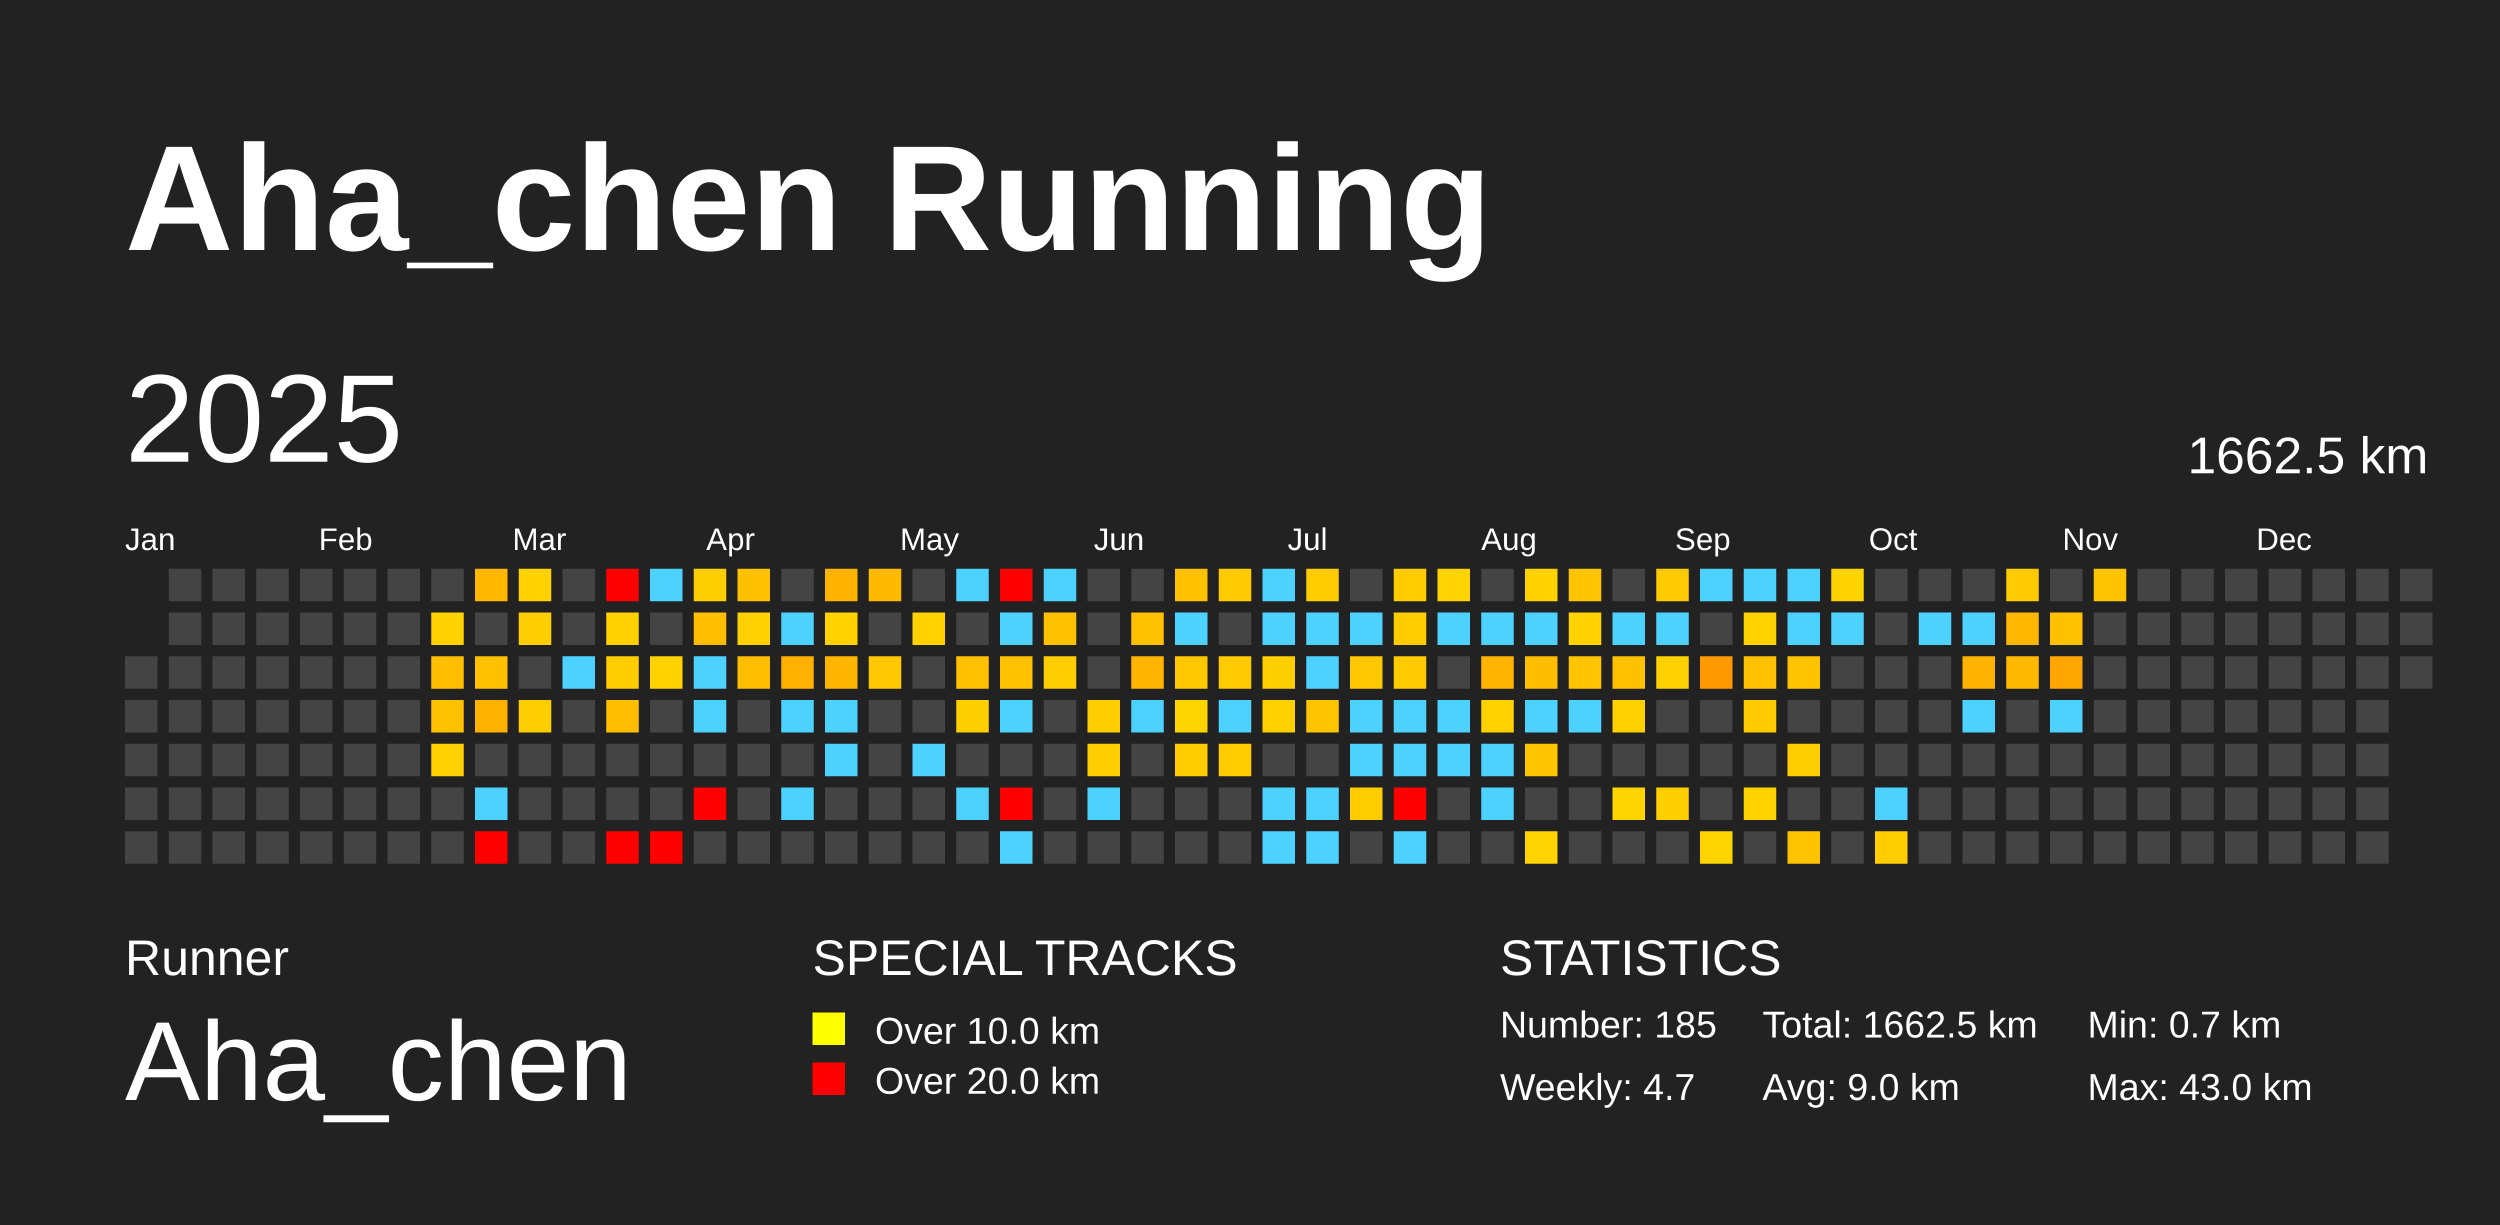
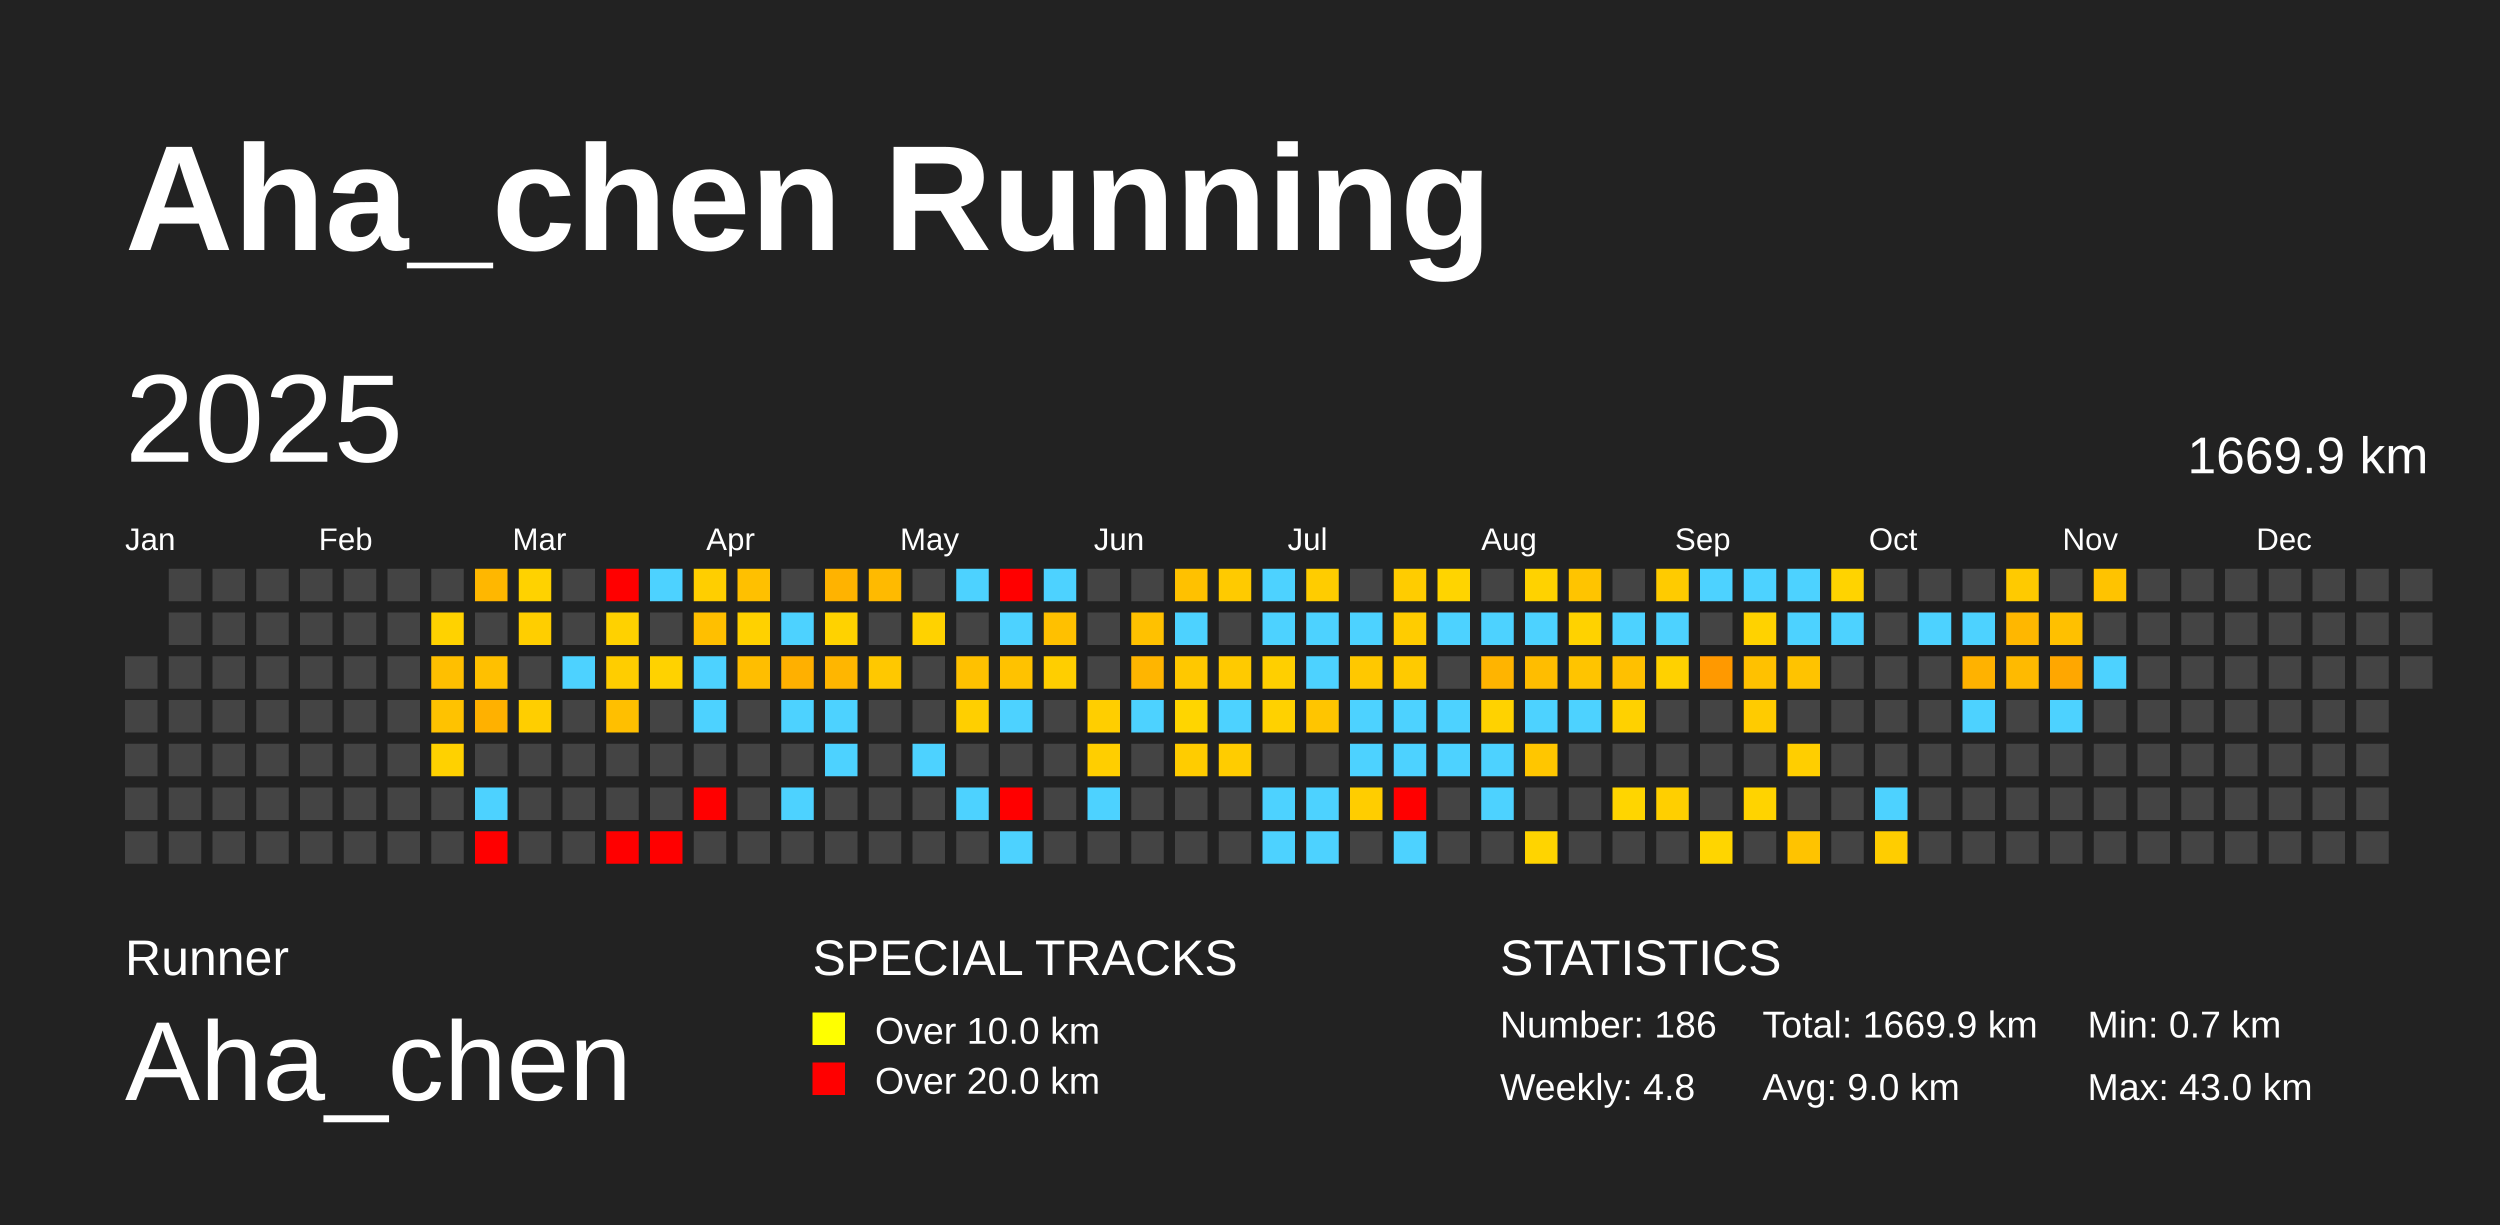
<svg xmlns="http://www.w3.org/2000/svg" baseProfile="full" height="98mm" version="1.1" viewBox="0,0,200,98" width="200mm">
  <defs />
  <rect fill="#222222" height="98" width="200" x="0" y="0" />
  <text fill="#FFFFFF" style="font-size:12px; font-family:Arial; font-weight:bold;" x="10" y="20">Aha_chen Running</text>
  <text fill="#FFFFFF" style="font-size:4px; font-family:Arial" x="10" y="78">Runner</text>
  <text fill="#FFFFFF" style="font-size:9px; font-family:Arial" x="10" y="88">Aha_chen</text>
  <text fill="#FFFFFF" style="font-size:4px; font-family:Arial" x="65" y="78">SPECIAL TRACKS</text>
  <rect fill="yellow" height="2.6" width="2.6" x="65" y="81" />
  <text fill="#FFFFFF" style="font-size:3px; font-family:Arial" x="70" y="83.5">Over 10.0 km</text>
  <rect fill="red" height="2.6" width="2.6" x="65" y="85" />
  <text fill="#FFFFFF" style="font-size:3px; font-family:Arial" x="70" y="87.5">Over 20.0 km</text>
  <text fill="#FFFFFF" style="font-size:4px; font-family:Arial" x="120" y="78">STATISTICS</text>
-   <text fill="#FFFFFF" style="font-size:3px; font-family:Arial" x="120" y="83">Number: 185</text>
-   <text fill="#FFFFFF" style="font-size:3px; font-family:Arial" x="120" y="88">Weekly: 4.7</text>
-   <text fill="#FFFFFF" style="font-size:3px; font-family:Arial" x="141" y="83">Total: 1662.5 km</text>
+   <text fill="#FFFFFF" style="font-size:3px; font-family:Arial" x="120" y="83">Number: 186</text>
+   <text fill="#FFFFFF" style="font-size:3px; font-family:Arial" x="120" y="88">Weekly: 4.8</text>
+   <text fill="#FFFFFF" style="font-size:3px; font-family:Arial" x="141" y="83">Total: 1669.9 km</text>
  <text fill="#FFFFFF" style="font-size:3px; font-family:Arial" x="141" y="88">Avg: 9.0 km</text>
  <text fill="#FFFFFF" style="font-size:3px; font-family:Arial" x="167" y="83">Min: 0.7 km</text>
  <text fill="#FFFFFF" style="font-size:3px; font-family:Arial" x="167" y="88">Max: 43.0 km</text>
  <text dominant-baseline="hanging" fill="#FFFFFF" style="font-size:10.0px; font-family:Arial;" x="10" y="30">2025</text>
-   <text dominant-baseline="hanging" fill="#FFFFFF" style="font-size:4.125px; font-family:Arial;" x="175" y="35">1662.5 km</text>
+   <text dominant-baseline="hanging" fill="#FFFFFF" style="font-size:4.125px; font-family:Arial;" x="175" y="35">1669.9 km</text>
  <text fill="#FFFFFF" style="font-size:2.5px; font-family:Arial" x="10.0" y="44">Jan</text>
  <text fill="#FFFFFF" style="font-size:2.5px; font-family:Arial" x="25.5" y="44">Feb</text>
  <text fill="#FFFFFF" style="font-size:2.5px; font-family:Arial" x="41.0" y="44">Mar</text>
  <text fill="#FFFFFF" style="font-size:2.5px; font-family:Arial" x="56.5" y="44">Apr</text>
  <text fill="#FFFFFF" style="font-size:2.5px; font-family:Arial" x="72.0" y="44">May</text>
  <text fill="#FFFFFF" style="font-size:2.5px; font-family:Arial" x="87.5" y="44">Jun</text>
  <text fill="#FFFFFF" style="font-size:2.5px; font-family:Arial" x="103.0" y="44">Jul</text>
  <text fill="#FFFFFF" style="font-size:2.5px; font-family:Arial" x="118.5" y="44">Aug</text>
  <text fill="#FFFFFF" style="font-size:2.5px; font-family:Arial" x="134.0" y="44">Sep</text>
  <text fill="#FFFFFF" style="font-size:2.5px; font-family:Arial" x="149.5" y="44">Oct</text>
  <text fill="#FFFFFF" style="font-size:2.5px; font-family:Arial" x="165.0" y="44">Nov</text>
  <text fill="#FFFFFF" style="font-size:2.5px; font-family:Arial" x="180.5" y="44">Dec</text>
  <rect fill="#444444" height="2.6" width="2.6" x="10.0" y="52.5" />
  <rect fill="#444444" height="2.6" width="2.6" x="10.0" y="56.0" />
  <rect fill="#444444" height="2.6" width="2.6" x="10.0" y="59.5" />
  <rect fill="#444444" height="2.6" width="2.6" x="10.0" y="63.0" />
  <rect fill="#444444" height="2.6" width="2.6" x="10.0" y="66.5" />
  <rect fill="#444444" height="2.6" width="2.6" x="13.5" y="45.5" />
  <rect fill="#444444" height="2.6" width="2.6" x="13.5" y="49.0" />
  <rect fill="#444444" height="2.6" width="2.6" x="13.5" y="52.5" />
  <rect fill="#444444" height="2.6" width="2.6" x="13.5" y="56.0" />
  <rect fill="#444444" height="2.6" width="2.6" x="13.5" y="59.5" />
  <rect fill="#444444" height="2.6" width="2.6" x="13.5" y="63.0" />
  <rect fill="#444444" height="2.6" width="2.6" x="13.5" y="66.5" />
  <rect fill="#444444" height="2.6" width="2.6" x="17.0" y="45.5" />
  <rect fill="#444444" height="2.6" width="2.6" x="17.0" y="49.0" />
  <rect fill="#444444" height="2.6" width="2.6" x="17.0" y="52.5" />
  <rect fill="#444444" height="2.6" width="2.6" x="17.0" y="56.0" />
  <rect fill="#444444" height="2.6" width="2.6" x="17.0" y="59.5" />
  <rect fill="#444444" height="2.6" width="2.6" x="17.0" y="63.0" />
  <rect fill="#444444" height="2.6" width="2.6" x="17.0" y="66.5" />
  <rect fill="#444444" height="2.6" width="2.6" x="20.5" y="45.5" />
  <rect fill="#444444" height="2.6" width="2.6" x="20.5" y="49.0" />
  <rect fill="#444444" height="2.6" width="2.6" x="20.5" y="52.5" />
  <rect fill="#444444" height="2.6" width="2.6" x="20.5" y="56.0" />
  <rect fill="#444444" height="2.6" width="2.6" x="20.5" y="59.5" />
  <rect fill="#444444" height="2.6" width="2.6" x="20.5" y="63.0" />
  <rect fill="#444444" height="2.6" width="2.6" x="20.5" y="66.5" />
  <rect fill="#444444" height="2.6" width="2.6" x="24.0" y="45.5" />
  <rect fill="#444444" height="2.6" width="2.6" x="24.0" y="49.0" />
  <rect fill="#444444" height="2.6" width="2.6" x="24.0" y="52.5" />
  <rect fill="#444444" height="2.6" width="2.6" x="24.0" y="56.0" />
  <rect fill="#444444" height="2.6" width="2.6" x="24.0" y="59.5" />
  <rect fill="#444444" height="2.6" width="2.6" x="24.0" y="63.0" />
  <rect fill="#444444" height="2.6" width="2.6" x="24.0" y="66.5" />
  <rect fill="#444444" height="2.6" width="2.6" x="27.5" y="45.5" />
  <rect fill="#444444" height="2.6" width="2.6" x="27.5" y="49.0" />
  <rect fill="#444444" height="2.6" width="2.6" x="27.5" y="52.5" />
  <rect fill="#444444" height="2.6" width="2.6" x="27.5" y="56.0" />
  <rect fill="#444444" height="2.6" width="2.6" x="27.5" y="59.5" />
  <rect fill="#444444" height="2.6" width="2.6" x="27.5" y="63.0" />
  <rect fill="#444444" height="2.6" width="2.6" x="27.5" y="66.5" />
  <rect fill="#444444" height="2.6" width="2.6" x="31.0" y="45.5" />
  <rect fill="#444444" height="2.6" width="2.6" x="31.0" y="49.0" />
  <rect fill="#444444" height="2.6" width="2.6" x="31.0" y="52.5" />
  <rect fill="#444444" height="2.6" width="2.6" x="31.0" y="56.0" />
  <rect fill="#444444" height="2.6" width="2.6" x="31.0" y="59.5" />
  <rect fill="#444444" height="2.6" width="2.6" x="31.0" y="63.0" />
  <rect fill="#444444" height="2.6" width="2.6" x="31.0" y="66.5" />
  <rect fill="#444444" height="2.6" width="2.6" x="34.5" y="45.5" />
  <rect fill="#ffd200" height="2.6" width="2.6" x="34.5" y="49.0" />
  <rect fill="#ffbf00" height="2.6" width="2.6" x="34.5" y="52.5" />
  <rect fill="#ffc200" height="2.6" width="2.6" x="34.5" y="56.0" />
  <rect fill="#ffd100" height="2.6" width="2.6" x="34.5" y="59.5" />
  <rect fill="#444444" height="2.6" width="2.6" x="34.5" y="63.0" />
  <rect fill="#444444" height="2.6" width="2.6" x="34.5" y="66.5" />
  <rect fill="#ffb700" height="2.6" width="2.6" x="38.0" y="45.5" />
  <rect fill="#444444" height="2.6" width="2.6" x="38.0" y="49.0" />
  <rect fill="#ffc000" height="2.6" width="2.6" x="38.0" y="52.5" />
  <rect fill="#ffb100" height="2.6" width="2.6" x="38.0" y="56.0" />
  <rect fill="#444444" height="2.6" width="2.6" x="38.0" y="59.5" />
  <rect fill="#4dd2ff" height="2.6" width="2.6" x="38.0" y="63.0" />
  <rect fill="red" height="2.6" width="2.6" x="38.0" y="66.5" />
  <rect fill="#ffd200" height="2.6" width="2.6" x="41.5" y="45.5" />
  <rect fill="#ffce00" height="2.6" width="2.6" x="41.5" y="49.0" />
  <rect fill="#444444" height="2.6" width="2.6" x="41.5" y="52.5" />
  <rect fill="#ffce00" height="2.6" width="2.6" x="41.5" y="56.0" />
  <rect fill="#444444" height="2.6" width="2.6" x="41.5" y="59.5" />
  <rect fill="#444444" height="2.6" width="2.6" x="41.5" y="63.0" />
  <rect fill="#444444" height="2.6" width="2.6" x="41.5" y="66.5" />
  <rect fill="#444444" height="2.6" width="2.6" x="45.0" y="45.5" />
  <rect fill="#444444" height="2.6" width="2.6" x="45.0" y="49.0" />
  <rect fill="#4dd2ff" height="2.6" width="2.6" x="45.0" y="52.5" />
  <rect fill="#444444" height="2.6" width="2.6" x="45.0" y="56.0" />
  <rect fill="#444444" height="2.6" width="2.6" x="45.0" y="59.5" />
  <rect fill="#444444" height="2.6" width="2.6" x="45.0" y="63.0" />
  <rect fill="#444444" height="2.6" width="2.6" x="45.0" y="66.5" />
  <rect fill="red" height="2.6" width="2.6" x="48.5" y="45.5" />
  <rect fill="#ffd100" height="2.6" width="2.6" x="48.5" y="49.0" />
  <rect fill="#ffcd00" height="2.6" width="2.6" x="48.5" y="52.5" />
  <rect fill="#ffbf00" height="2.6" width="2.6" x="48.5" y="56.0" />
  <rect fill="#444444" height="2.6" width="2.6" x="48.5" y="59.5" />
  <rect fill="#444444" height="2.6" width="2.6" x="48.5" y="63.0" />
  <rect fill="red" height="2.6" width="2.6" x="48.5" y="66.5" />
  <rect fill="#4dd2ff" height="2.6" width="2.6" x="52.0" y="45.5" />
  <rect fill="#444444" height="2.6" width="2.6" x="52.0" y="49.0" />
  <rect fill="#ffd200" height="2.6" width="2.6" x="52.0" y="52.5" />
  <rect fill="#444444" height="2.6" width="2.6" x="52.0" y="56.0" />
  <rect fill="#444444" height="2.6" width="2.6" x="52.0" y="59.5" />
  <rect fill="#444444" height="2.6" width="2.6" x="52.0" y="63.0" />
  <rect fill="red" height="2.6" width="2.6" x="52.0" y="66.5" />
  <rect fill="#ffce00" height="2.6" width="2.6" x="55.5" y="45.5" />
  <rect fill="#ffbf00" height="2.6" width="2.6" x="55.5" y="49.0" />
  <rect fill="#4dd2ff" height="2.6" width="2.6" x="55.5" y="52.5" />
  <rect fill="#4dd2ff" height="2.6" width="2.6" x="55.5" y="56.0" />
  <rect fill="#444444" height="2.6" width="2.6" x="55.5" y="59.5" />
  <rect fill="red" height="2.6" width="2.6" x="55.5" y="63.0" />
  <rect fill="#444444" height="2.6" width="2.6" x="55.5" y="66.5" />
  <rect fill="#ffc000" height="2.6" width="2.6" x="59.0" y="45.5" />
  <rect fill="#ffd100" height="2.6" width="2.6" x="59.0" y="49.0" />
  <rect fill="#ffbe00" height="2.6" width="2.6" x="59.0" y="52.5" />
  <rect fill="#444444" height="2.6" width="2.6" x="59.0" y="56.0" />
  <rect fill="#444444" height="2.6" width="2.6" x="59.0" y="59.5" />
  <rect fill="#444444" height="2.6" width="2.6" x="59.0" y="63.0" />
  <rect fill="#444444" height="2.6" width="2.6" x="59.0" y="66.5" />
  <rect fill="#444444" height="2.6" width="2.6" x="62.5" y="45.5" />
  <rect fill="#4dd2ff" height="2.6" width="2.6" x="62.5" y="49.0" />
  <rect fill="#ffb000" height="2.6" width="2.6" x="62.5" y="52.5" />
  <rect fill="#4dd2ff" height="2.6" width="2.6" x="62.5" y="56.0" />
  <rect fill="#444444" height="2.6" width="2.6" x="62.5" y="59.5" />
  <rect fill="#4dd2ff" height="2.6" width="2.6" x="62.5" y="63.0" />
  <rect fill="#444444" height="2.6" width="2.6" x="62.5" y="66.5" />
  <rect fill="#ffb300" height="2.6" width="2.6" x="66.0" y="45.5" />
  <rect fill="#ffd200" height="2.6" width="2.6" x="66.0" y="49.0" />
  <rect fill="#ffb600" height="2.6" width="2.6" x="66.0" y="52.5" />
  <rect fill="#4dd2ff" height="2.6" width="2.6" x="66.0" y="56.0" />
  <rect fill="#4dd2ff" height="2.6" width="2.6" x="66.0" y="59.5" />
  <rect fill="#444444" height="2.6" width="2.6" x="66.0" y="63.0" />
  <rect fill="#444444" height="2.6" width="2.6" x="66.0" y="66.5" />
  <rect fill="#ffba00" height="2.6" width="2.6" x="69.5" y="45.5" />
  <rect fill="#444444" height="2.6" width="2.6" x="69.5" y="49.0" />
  <rect fill="#ffc800" height="2.6" width="2.6" x="69.5" y="52.5" />
  <rect fill="#444444" height="2.6" width="2.6" x="69.5" y="56.0" />
  <rect fill="#444444" height="2.6" width="2.6" x="69.5" y="59.5" />
  <rect fill="#444444" height="2.6" width="2.6" x="69.5" y="63.0" />
  <rect fill="#444444" height="2.6" width="2.6" x="69.5" y="66.5" />
  <rect fill="#444444" height="2.6" width="2.6" x="73.0" y="45.5" />
  <rect fill="#ffd200" height="2.6" width="2.6" x="73.0" y="49.0" />
  <rect fill="#444444" height="2.6" width="2.6" x="73.0" y="52.5" />
  <rect fill="#444444" height="2.6" width="2.6" x="73.0" y="56.0" />
  <rect fill="#4dd2ff" height="2.6" width="2.6" x="73.0" y="59.5" />
  <rect fill="#444444" height="2.6" width="2.6" x="73.0" y="63.0" />
  <rect fill="#444444" height="2.6" width="2.6" x="73.0" y="66.5" />
  <rect fill="#4dd2ff" height="2.6" width="2.6" x="76.5" y="45.5" />
  <rect fill="#444444" height="2.6" width="2.6" x="76.5" y="49.0" />
  <rect fill="#ffc100" height="2.6" width="2.6" x="76.5" y="52.5" />
  <rect fill="#ffcf00" height="2.6" width="2.6" x="76.5" y="56.0" />
  <rect fill="#444444" height="2.6" width="2.6" x="76.5" y="59.5" />
  <rect fill="#4dd2ff" height="2.6" width="2.6" x="76.5" y="63.0" />
  <rect fill="#444444" height="2.6" width="2.6" x="76.5" y="66.5" />
  <rect fill="red" height="2.6" width="2.6" x="80.0" y="45.5" />
  <rect fill="#4dd2ff" height="2.6" width="2.6" x="80.0" y="49.0" />
  <rect fill="#ffc200" height="2.6" width="2.6" x="80.0" y="52.5" />
  <rect fill="#4dd2ff" height="2.6" width="2.6" x="80.0" y="56.0" />
  <rect fill="#444444" height="2.6" width="2.6" x="80.0" y="59.5" />
  <rect fill="red" height="2.6" width="2.6" x="80.0" y="63.0" />
  <rect fill="#4dd2ff" height="2.6" width="2.6" x="80.0" y="66.5" />
  <rect fill="#4dd2ff" height="2.6" width="2.6" x="83.5" y="45.5" />
  <rect fill="#ffc000" height="2.6" width="2.6" x="83.5" y="49.0" />
  <rect fill="#ffce00" height="2.6" width="2.6" x="83.5" y="52.5" />
  <rect fill="#444444" height="2.6" width="2.6" x="83.5" y="56.0" />
  <rect fill="#444444" height="2.6" width="2.6" x="83.5" y="59.5" />
  <rect fill="#444444" height="2.6" width="2.6" x="83.5" y="63.0" />
  <rect fill="#444444" height="2.6" width="2.6" x="83.5" y="66.5" />
  <rect fill="#444444" height="2.6" width="2.6" x="87.0" y="45.5" />
  <rect fill="#444444" height="2.6" width="2.6" x="87.0" y="49.0" />
  <rect fill="#444444" height="2.6" width="2.6" x="87.0" y="52.5" />
  <rect fill="#ffce00" height="2.6" width="2.6" x="87.0" y="56.0" />
  <rect fill="#ffce00" height="2.6" width="2.6" x="87.0" y="59.5" />
  <rect fill="#4dd2ff" height="2.6" width="2.6" x="87.0" y="63.0" />
  <rect fill="#444444" height="2.6" width="2.6" x="87.0" y="66.5" />
  <rect fill="#444444" height="2.6" width="2.6" x="90.5" y="45.5" />
  <rect fill="#ffc100" height="2.6" width="2.6" x="90.5" y="49.0" />
  <rect fill="#ffb500" height="2.6" width="2.6" x="90.5" y="52.5" />
  <rect fill="#4dd2ff" height="2.6" width="2.6" x="90.5" y="56.0" />
  <rect fill="#444444" height="2.6" width="2.6" x="90.5" y="59.5" />
  <rect fill="#444444" height="2.6" width="2.6" x="90.5" y="63.0" />
  <rect fill="#444444" height="2.6" width="2.6" x="90.5" y="66.5" />
  <rect fill="#ffc100" height="2.6" width="2.6" x="94.0" y="45.5" />
  <rect fill="#4dd2ff" height="2.6" width="2.6" x="94.0" y="49.0" />
  <rect fill="#ffc800" height="2.6" width="2.6" x="94.0" y="52.5" />
  <rect fill="#ffd500" height="2.6" width="2.6" x="94.0" y="56.0" />
  <rect fill="#ffcc00" height="2.6" width="2.6" x="94.0" y="59.5" />
  <rect fill="#444444" height="2.6" width="2.6" x="94.0" y="63.0" />
  <rect fill="#444444" height="2.6" width="2.6" x="94.0" y="66.5" />
  <rect fill="#ffca00" height="2.6" width="2.6" x="97.5" y="45.5" />
  <rect fill="#444444" height="2.6" width="2.6" x="97.5" y="49.0" />
  <rect fill="#ffca00" height="2.6" width="2.6" x="97.5" y="52.5" />
  <rect fill="#4dd2ff" height="2.6" width="2.6" x="97.5" y="56.0" />
  <rect fill="#ffcc00" height="2.6" width="2.6" x="97.5" y="59.5" />
  <rect fill="#444444" height="2.6" width="2.6" x="97.5" y="63.0" />
  <rect fill="#444444" height="2.6" width="2.6" x="97.5" y="66.5" />
  <rect fill="#4dd2ff" height="2.6" width="2.6" x="101.0" y="45.5" />
  <rect fill="#4dd2ff" height="2.6" width="2.6" x="101.0" y="49.0" />
  <rect fill="#ffcf00" height="2.6" width="2.6" x="101.0" y="52.5" />
  <rect fill="#ffd100" height="2.6" width="2.6" x="101.0" y="56.0" />
  <rect fill="#444444" height="2.6" width="2.6" x="101.0" y="59.5" />
  <rect fill="#4dd2ff" height="2.6" width="2.6" x="101.0" y="63.0" />
  <rect fill="#4dd2ff" height="2.6" width="2.6" x="101.0" y="66.5" />
  <rect fill="#ffcc00" height="2.6" width="2.6" x="104.5" y="45.5" />
  <rect fill="#4dd2ff" height="2.6" width="2.6" x="104.5" y="49.0" />
  <rect fill="#4dd2ff" height="2.6" width="2.6" x="104.5" y="52.5" />
  <rect fill="#ffc500" height="2.6" width="2.6" x="104.5" y="56.0" />
  <rect fill="#444444" height="2.6" width="2.6" x="104.5" y="59.5" />
  <rect fill="#4dd2ff" height="2.6" width="2.6" x="104.5" y="63.0" />
  <rect fill="#4dd2ff" height="2.6" width="2.6" x="104.5" y="66.5" />
  <rect fill="#444444" height="2.6" width="2.6" x="108.0" y="45.5" />
  <rect fill="#4dd2ff" height="2.6" width="2.6" x="108.0" y="49.0" />
  <rect fill="#ffc800" height="2.6" width="2.6" x="108.0" y="52.5" />
  <rect fill="#4dd2ff" height="2.6" width="2.6" x="108.0" y="56.0" />
  <rect fill="#4dd2ff" height="2.6" width="2.6" x="108.0" y="59.5" />
  <rect fill="#ffcd00" height="2.6" width="2.6" x="108.0" y="63.0" />
  <rect fill="#444444" height="2.6" width="2.6" x="108.0" y="66.5" />
  <rect fill="#ffcc00" height="2.6" width="2.6" x="111.5" y="45.5" />
  <rect fill="#ffcc00" height="2.6" width="2.6" x="111.5" y="49.0" />
  <rect fill="#ffca00" height="2.6" width="2.6" x="111.5" y="52.5" />
  <rect fill="#4dd2ff" height="2.6" width="2.6" x="111.5" y="56.0" />
  <rect fill="#4dd2ff" height="2.6" width="2.6" x="111.5" y="59.5" />
  <rect fill="red" height="2.6" width="2.6" x="111.5" y="63.0" />
  <rect fill="#4dd2ff" height="2.6" width="2.6" x="111.5" y="66.5" />
  <rect fill="#ffd400" height="2.6" width="2.6" x="115.0" y="45.5" />
  <rect fill="#4dd2ff" height="2.6" width="2.6" x="115.0" y="49.0" />
  <rect fill="#444444" height="2.6" width="2.6" x="115.0" y="52.5" />
  <rect fill="#4dd2ff" height="2.6" width="2.6" x="115.0" y="56.0" />
  <rect fill="#4dd2ff" height="2.6" width="2.6" x="115.0" y="59.5" />
  <rect fill="#444444" height="2.6" width="2.6" x="115.0" y="63.0" />
  <rect fill="#444444" height="2.6" width="2.6" x="115.0" y="66.5" />
  <rect fill="#444444" height="2.6" width="2.6" x="118.5" y="45.5" />
  <rect fill="#4dd2ff" height="2.6" width="2.6" x="118.5" y="49.0" />
  <rect fill="#ffb400" height="2.6" width="2.6" x="118.5" y="52.5" />
  <rect fill="#ffd200" height="2.6" width="2.6" x="118.5" y="56.0" />
  <rect fill="#4dd2ff" height="2.6" width="2.6" x="118.5" y="59.5" />
  <rect fill="#4dd2ff" height="2.6" width="2.6" x="118.5" y="63.0" />
  <rect fill="#444444" height="2.6" width="2.6" x="118.5" y="66.5" />
  <rect fill="#ffd200" height="2.6" width="2.6" x="122.0" y="45.5" />
  <rect fill="#4dd2ff" height="2.6" width="2.6" x="122.0" y="49.0" />
  <rect fill="#ffbd00" height="2.6" width="2.6" x="122.0" y="52.5" />
  <rect fill="#4dd2ff" height="2.6" width="2.6" x="122.0" y="56.0" />
  <rect fill="#ffc600" height="2.6" width="2.6" x="122.0" y="59.5" />
  <rect fill="#444444" height="2.6" width="2.6" x="122.0" y="63.0" />
  <rect fill="#ffd400" height="2.6" width="2.6" x="122.0" y="66.5" />
  <rect fill="#ffc400" height="2.6" width="2.6" x="125.5" y="45.5" />
  <rect fill="#ffd200" height="2.6" width="2.6" x="125.5" y="49.0" />
  <rect fill="#ffc400" height="2.6" width="2.6" x="125.5" y="52.5" />
  <rect fill="#4dd2ff" height="2.6" width="2.6" x="125.5" y="56.0" />
  <rect fill="#444444" height="2.6" width="2.6" x="125.5" y="59.5" />
  <rect fill="#444444" height="2.6" width="2.6" x="125.5" y="63.0" />
  <rect fill="#444444" height="2.6" width="2.6" x="125.5" y="66.5" />
  <rect fill="#444444" height="2.6" width="2.6" x="129.0" y="45.5" />
  <rect fill="#4dd2ff" height="2.6" width="2.6" x="129.0" y="49.0" />
  <rect fill="#ffc000" height="2.6" width="2.6" x="129.0" y="52.5" />
  <rect fill="#ffd100" height="2.6" width="2.6" x="129.0" y="56.0" />
  <rect fill="#444444" height="2.6" width="2.6" x="129.0" y="59.5" />
  <rect fill="#ffd500" height="2.6" width="2.6" x="129.0" y="63.0" />
  <rect fill="#444444" height="2.6" width="2.6" x="129.0" y="66.5" />
  <rect fill="#ffcb00" height="2.6" width="2.6" x="132.5" y="45.5" />
  <rect fill="#4dd2ff" height="2.6" width="2.6" x="132.5" y="49.0" />
  <rect fill="#ffd100" height="2.6" width="2.6" x="132.5" y="52.5" />
  <rect fill="#444444" height="2.6" width="2.6" x="132.5" y="56.0" />
  <rect fill="#444444" height="2.6" width="2.6" x="132.5" y="59.5" />
  <rect fill="#ffcf00" height="2.6" width="2.6" x="132.5" y="63.0" />
  <rect fill="#444444" height="2.6" width="2.6" x="132.5" y="66.5" />
  <rect fill="#4dd2ff" height="2.6" width="2.6" x="136.0" y="45.5" />
  <rect fill="#444444" height="2.6" width="2.6" x="136.0" y="49.0" />
  <rect fill="#ff9900" height="2.6" width="2.6" x="136.0" y="52.5" />
  <rect fill="#444444" height="2.6" width="2.6" x="136.0" y="56.0" />
  <rect fill="#444444" height="2.6" width="2.6" x="136.0" y="59.5" />
  <rect fill="#444444" height="2.6" width="2.6" x="136.0" y="63.0" />
  <rect fill="#ffd500" height="2.6" width="2.6" x="136.0" y="66.5" />
  <rect fill="#4dd2ff" height="2.6" width="2.6" x="139.5" y="45.5" />
  <rect fill="#ffd200" height="2.6" width="2.6" x="139.5" y="49.0" />
  <rect fill="#ffc100" height="2.6" width="2.6" x="139.5" y="52.5" />
  <rect fill="#ffcb00" height="2.6" width="2.6" x="139.5" y="56.0" />
  <rect fill="#444444" height="2.6" width="2.6" x="139.5" y="59.5" />
  <rect fill="#ffd300" height="2.6" width="2.6" x="139.5" y="63.0" />
  <rect fill="#444444" height="2.6" width="2.6" x="139.5" y="66.5" />
  <rect fill="#4dd2ff" height="2.6" width="2.6" x="143.0" y="45.5" />
  <rect fill="#4dd2ff" height="2.6" width="2.6" x="143.0" y="49.0" />
  <rect fill="#ffc300" height="2.6" width="2.6" x="143.0" y="52.5" />
  <rect fill="#444444" height="2.6" width="2.6" x="143.0" y="56.0" />
  <rect fill="#ffce00" height="2.6" width="2.6" x="143.0" y="59.5" />
  <rect fill="#444444" height="2.6" width="2.6" x="143.0" y="63.0" />
  <rect fill="#ffc300" height="2.6" width="2.6" x="143.0" y="66.5" />
  <rect fill="#ffd300" height="2.6" width="2.6" x="146.5" y="45.5" />
  <rect fill="#4dd2ff" height="2.6" width="2.6" x="146.5" y="49.0" />
  <rect fill="#444444" height="2.6" width="2.6" x="146.5" y="52.5" />
  <rect fill="#444444" height="2.6" width="2.6" x="146.5" y="56.0" />
  <rect fill="#444444" height="2.6" width="2.6" x="146.5" y="59.5" />
  <rect fill="#444444" height="2.6" width="2.6" x="146.5" y="63.0" />
  <rect fill="#444444" height="2.6" width="2.6" x="146.5" y="66.5" />
  <rect fill="#444444" height="2.6" width="2.6" x="150.0" y="45.5" />
  <rect fill="#444444" height="2.6" width="2.6" x="150.0" y="49.0" />
  <rect fill="#444444" height="2.6" width="2.6" x="150.0" y="52.5" />
  <rect fill="#444444" height="2.6" width="2.6" x="150.0" y="56.0" />
  <rect fill="#444444" height="2.6" width="2.6" x="150.0" y="59.5" />
  <rect fill="#4dd2ff" height="2.6" width="2.6" x="150.0" y="63.0" />
  <rect fill="#ffcd00" height="2.6" width="2.6" x="150.0" y="66.5" />
  <rect fill="#444444" height="2.6" width="2.6" x="153.5" y="45.5" />
  <rect fill="#4dd2ff" height="2.6" width="2.6" x="153.5" y="49.0" />
  <rect fill="#444444" height="2.6" width="2.6" x="153.5" y="52.5" />
  <rect fill="#444444" height="2.6" width="2.6" x="153.5" y="56.0" />
  <rect fill="#444444" height="2.6" width="2.6" x="153.5" y="59.5" />
  <rect fill="#444444" height="2.6" width="2.6" x="153.5" y="63.0" />
  <rect fill="#444444" height="2.6" width="2.6" x="153.5" y="66.5" />
  <rect fill="#444444" height="2.6" width="2.6" x="157.0" y="45.5" />
  <rect fill="#4dd2ff" height="2.6" width="2.6" x="157.0" y="49.0" />
  <rect fill="#ffb200" height="2.6" width="2.6" x="157.0" y="52.5" />
  <rect fill="#4dd2ff" height="2.6" width="2.6" x="157.0" y="56.0" />
  <rect fill="#444444" height="2.6" width="2.6" x="157.0" y="59.5" />
  <rect fill="#444444" height="2.6" width="2.6" x="157.0" y="63.0" />
  <rect fill="#444444" height="2.6" width="2.6" x="157.0" y="66.5" />
  <rect fill="#ffca00" height="2.6" width="2.6" x="160.5" y="45.5" />
  <rect fill="#ffb700" height="2.6" width="2.6" x="160.5" y="49.0" />
  <rect fill="#ffba00" height="2.6" width="2.6" x="160.5" y="52.5" />
  <rect fill="#444444" height="2.6" width="2.6" x="160.5" y="56.0" />
  <rect fill="#444444" height="2.6" width="2.6" x="160.5" y="59.5" />
  <rect fill="#444444" height="2.6" width="2.6" x="160.5" y="63.0" />
  <rect fill="#444444" height="2.6" width="2.6" x="160.5" y="66.5" />
  <rect fill="#444444" height="2.6" width="2.6" x="164.0" y="45.5" />
  <rect fill="#ffc000" height="2.6" width="2.6" x="164.0" y="49.0" />
  <rect fill="#ffa700" height="2.6" width="2.6" x="164.0" y="52.5" />
  <rect fill="#4dd2ff" height="2.6" width="2.6" x="164.0" y="56.0" />
  <rect fill="#444444" height="2.6" width="2.6" x="164.0" y="59.5" />
  <rect fill="#444444" height="2.6" width="2.6" x="164.0" y="63.0" />
  <rect fill="#444444" height="2.6" width="2.6" x="164.0" y="66.5" />
  <rect fill="#ffc300" height="2.6" width="2.6" x="167.5" y="45.5" />
  <rect fill="#444444" height="2.6" width="2.6" x="167.5" y="49.0" />
-   <rect fill="#444444" height="2.6" width="2.6" x="167.5" y="52.5" />
+   <rect fill="#4dd2ff" height="2.6" width="2.6" x="167.5" y="52.5" />
  <rect fill="#444444" height="2.6" width="2.6" x="167.5" y="56.0" />
  <rect fill="#444444" height="2.6" width="2.6" x="167.5" y="59.5" />
  <rect fill="#444444" height="2.6" width="2.6" x="167.5" y="63.0" />
  <rect fill="#444444" height="2.6" width="2.6" x="167.5" y="66.5" />
  <rect fill="#444444" height="2.6" width="2.6" x="171.0" y="45.5" />
  <rect fill="#444444" height="2.6" width="2.6" x="171.0" y="49.0" />
  <rect fill="#444444" height="2.6" width="2.6" x="171.0" y="52.5" />
  <rect fill="#444444" height="2.6" width="2.6" x="171.0" y="56.0" />
  <rect fill="#444444" height="2.6" width="2.6" x="171.0" y="59.5" />
  <rect fill="#444444" height="2.6" width="2.6" x="171.0" y="63.0" />
  <rect fill="#444444" height="2.6" width="2.6" x="171.0" y="66.5" />
  <rect fill="#444444" height="2.6" width="2.6" x="174.5" y="45.5" />
  <rect fill="#444444" height="2.6" width="2.6" x="174.5" y="49.0" />
  <rect fill="#444444" height="2.6" width="2.6" x="174.5" y="52.5" />
  <rect fill="#444444" height="2.6" width="2.6" x="174.5" y="56.0" />
  <rect fill="#444444" height="2.6" width="2.6" x="174.5" y="59.5" />
  <rect fill="#444444" height="2.6" width="2.6" x="174.5" y="63.0" />
  <rect fill="#444444" height="2.6" width="2.6" x="174.5" y="66.5" />
  <rect fill="#444444" height="2.6" width="2.6" x="178.0" y="45.5" />
  <rect fill="#444444" height="2.6" width="2.6" x="178.0" y="49.0" />
  <rect fill="#444444" height="2.6" width="2.6" x="178.0" y="52.5" />
  <rect fill="#444444" height="2.6" width="2.6" x="178.0" y="56.0" />
  <rect fill="#444444" height="2.6" width="2.6" x="178.0" y="59.5" />
  <rect fill="#444444" height="2.6" width="2.6" x="178.0" y="63.0" />
  <rect fill="#444444" height="2.6" width="2.6" x="178.0" y="66.5" />
  <rect fill="#444444" height="2.6" width="2.6" x="181.5" y="45.5" />
  <rect fill="#444444" height="2.6" width="2.6" x="181.5" y="49.0" />
  <rect fill="#444444" height="2.6" width="2.6" x="181.5" y="52.5" />
  <rect fill="#444444" height="2.6" width="2.6" x="181.5" y="56.0" />
  <rect fill="#444444" height="2.6" width="2.6" x="181.5" y="59.5" />
  <rect fill="#444444" height="2.6" width="2.6" x="181.5" y="63.0" />
  <rect fill="#444444" height="2.6" width="2.6" x="181.5" y="66.5" />
  <rect fill="#444444" height="2.6" width="2.6" x="185.0" y="45.5" />
  <rect fill="#444444" height="2.6" width="2.6" x="185.0" y="49.0" />
  <rect fill="#444444" height="2.6" width="2.6" x="185.0" y="52.5" />
  <rect fill="#444444" height="2.6" width="2.6" x="185.0" y="56.0" />
  <rect fill="#444444" height="2.6" width="2.6" x="185.0" y="59.5" />
  <rect fill="#444444" height="2.6" width="2.6" x="185.0" y="63.0" />
  <rect fill="#444444" height="2.6" width="2.6" x="185.0" y="66.5" />
  <rect fill="#444444" height="2.6" width="2.6" x="188.5" y="45.5" />
  <rect fill="#444444" height="2.6" width="2.6" x="188.5" y="49.0" />
  <rect fill="#444444" height="2.6" width="2.6" x="188.5" y="52.5" />
  <rect fill="#444444" height="2.6" width="2.6" x="188.5" y="56.0" />
  <rect fill="#444444" height="2.6" width="2.6" x="188.5" y="59.5" />
  <rect fill="#444444" height="2.6" width="2.6" x="188.5" y="63.0" />
  <rect fill="#444444" height="2.6" width="2.6" x="188.5" y="66.5" />
  <rect fill="#444444" height="2.6" width="2.6" x="192.0" y="45.5" />
  <rect fill="#444444" height="2.6" width="2.6" x="192.0" y="49.0" />
  <rect fill="#444444" height="2.6" width="2.6" x="192.0" y="52.5" />
</svg>
